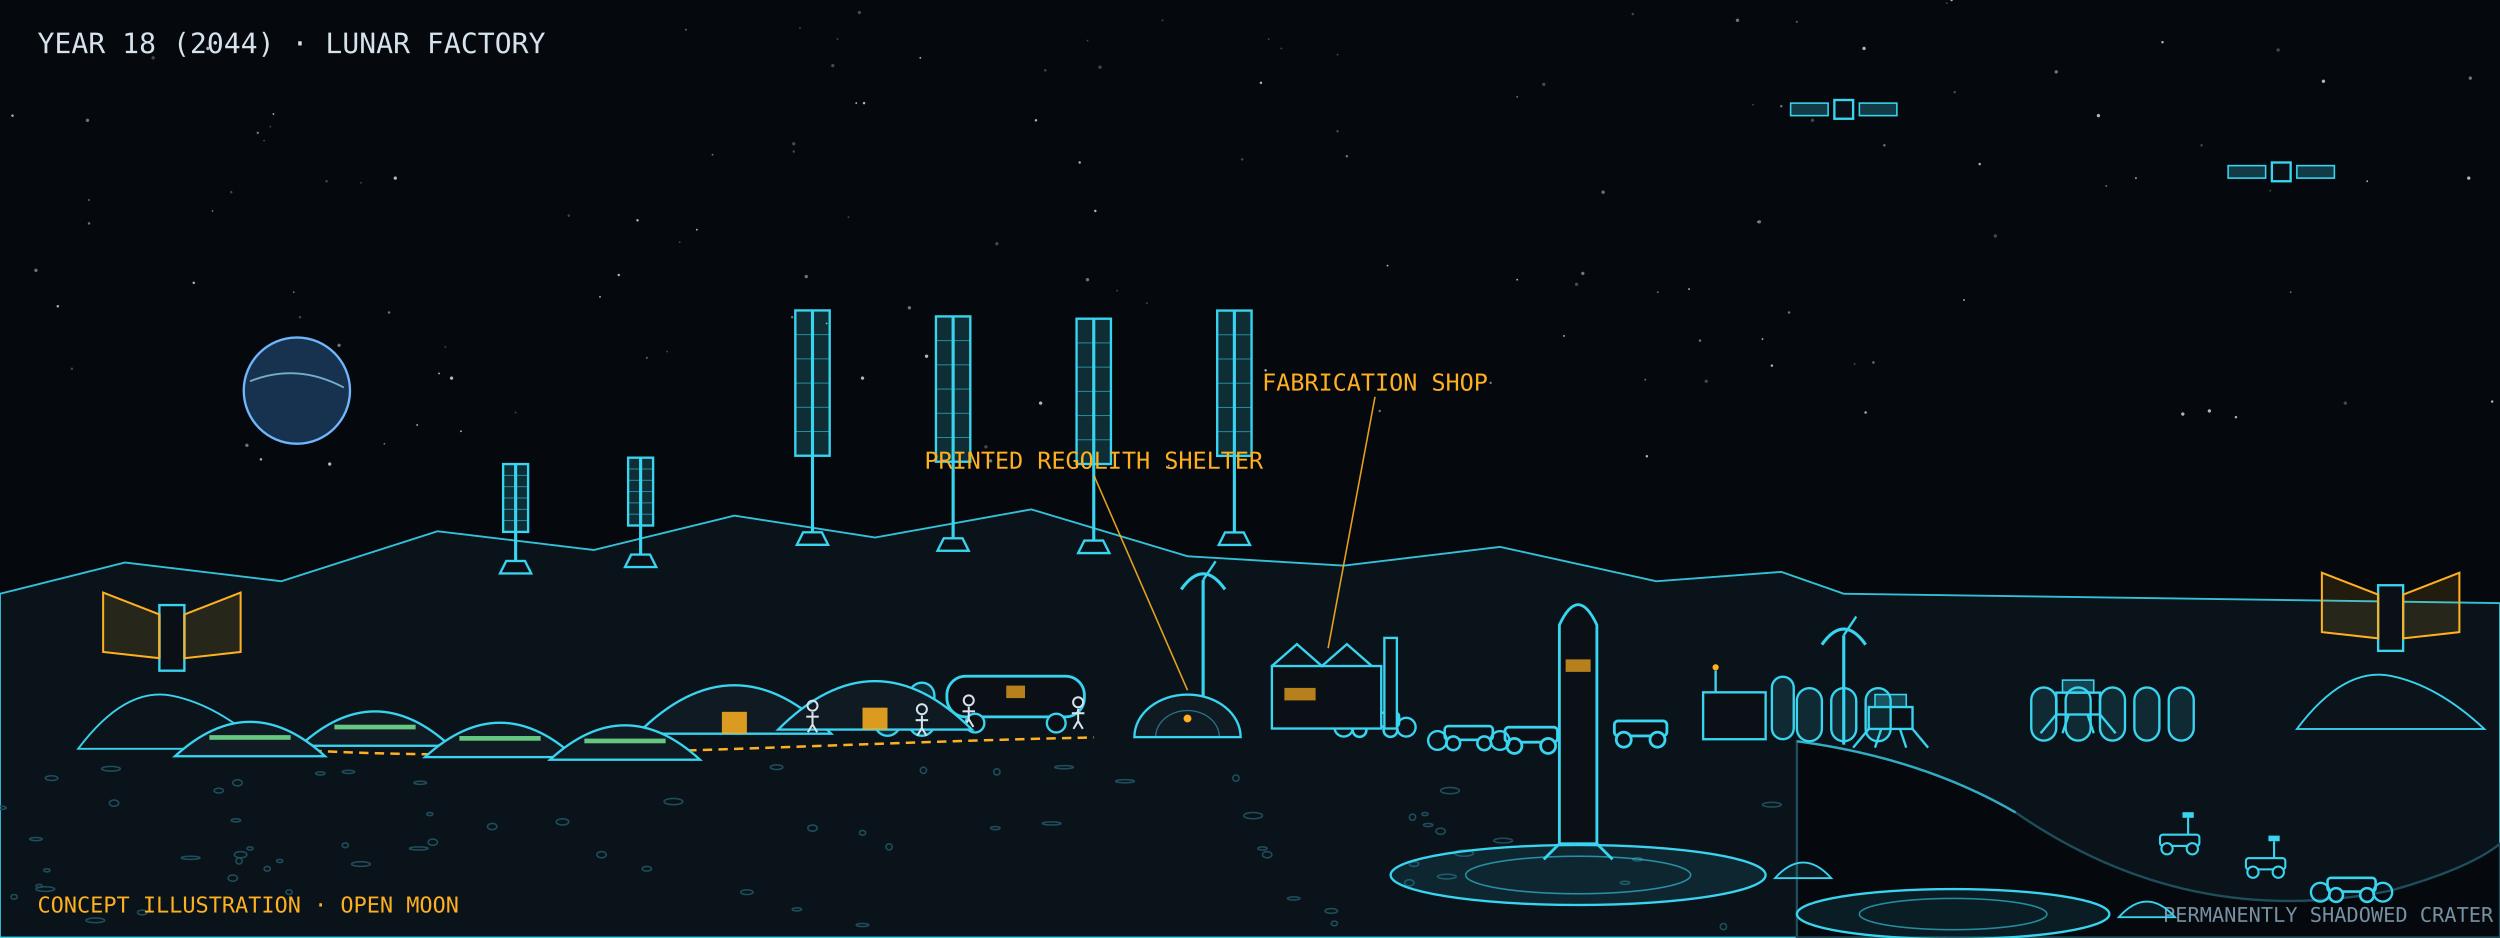
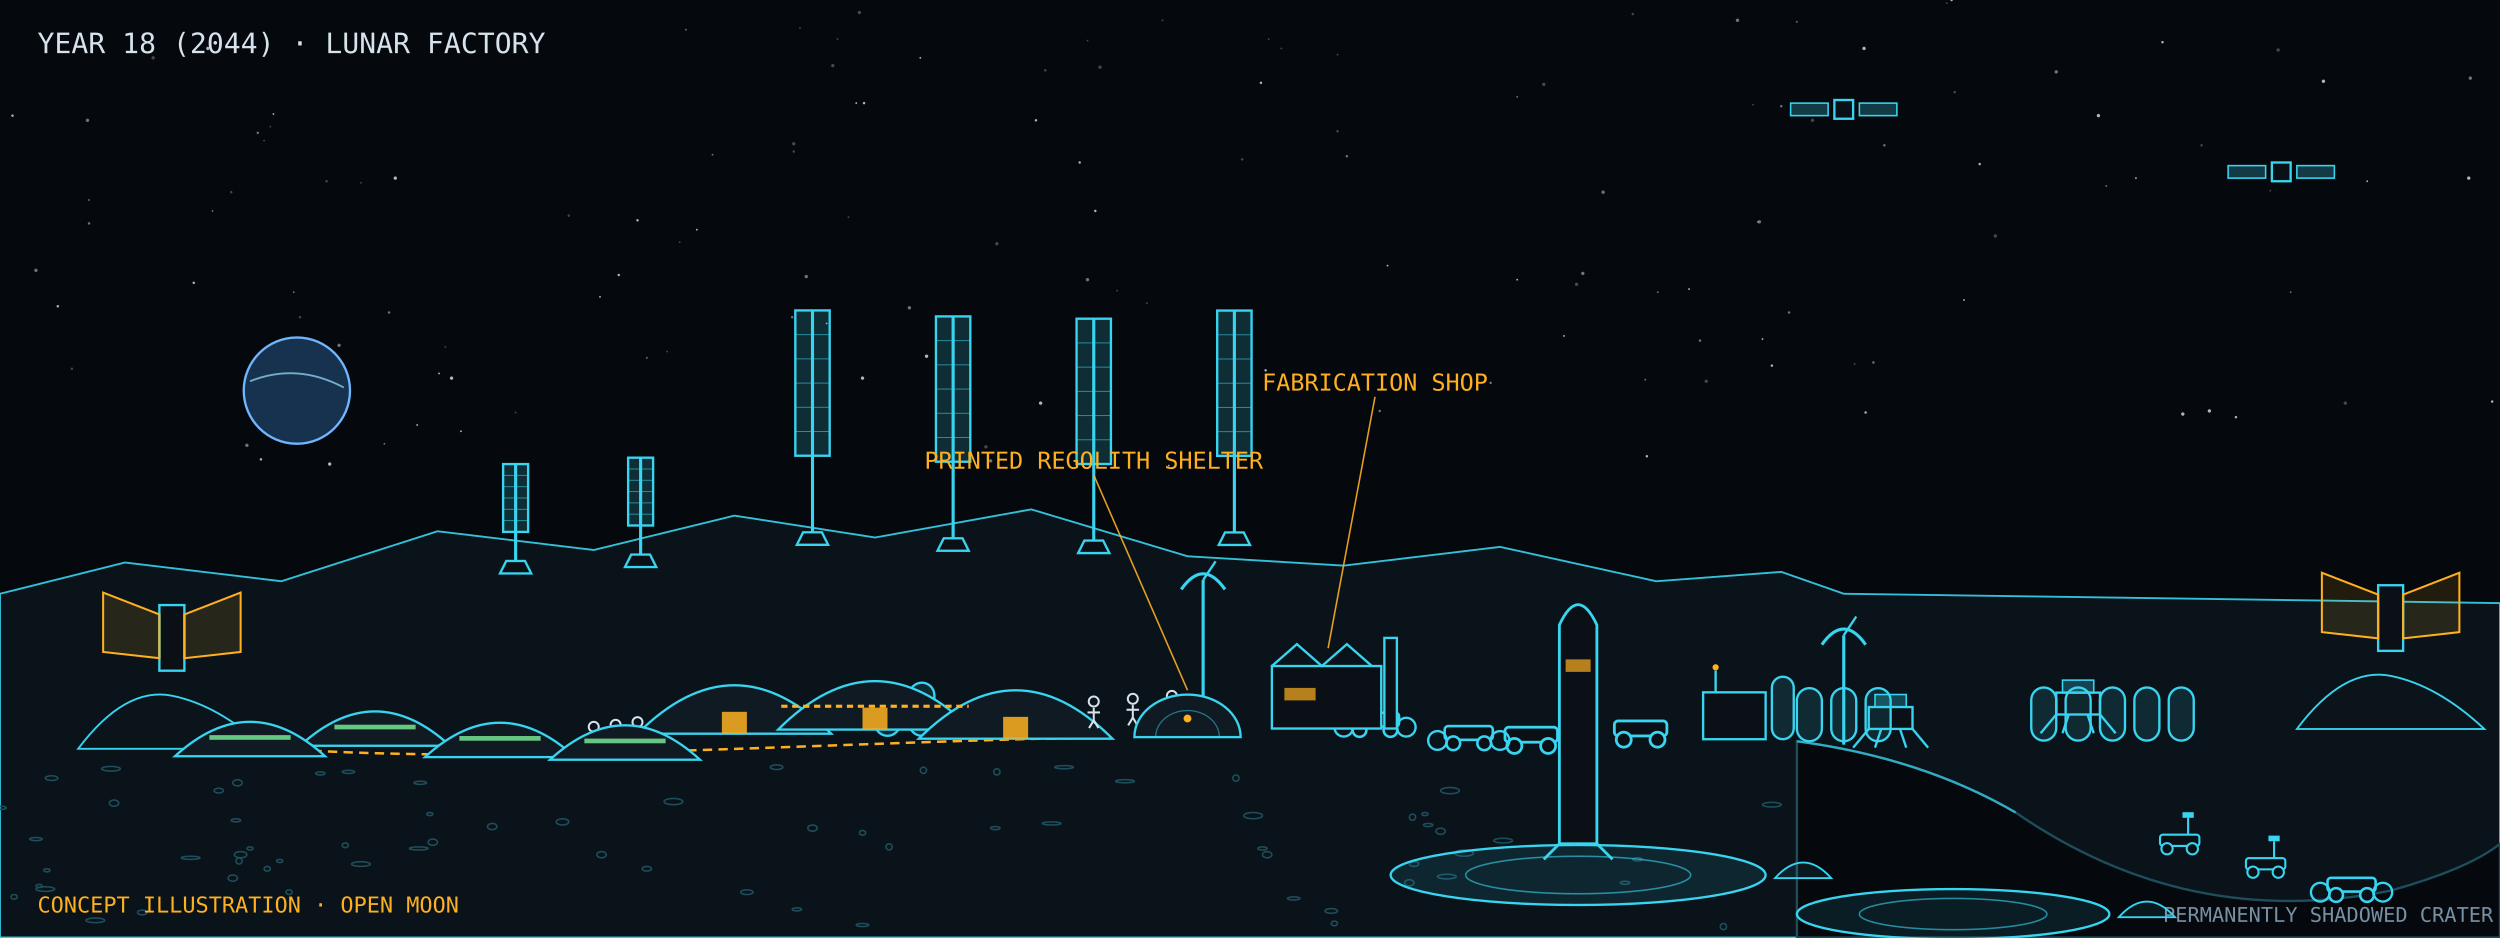
<svg xmlns="http://www.w3.org/2000/svg" viewBox="0 0 1600 600" width="1600" height="600" role="img" aria-label="Concept illustration of the Open Moon base: YEAR 18 (2044) · LUNAR FACTORY">
  <rect width="1600" height="600" fill="#05080c" />
  <circle cx="663" cy="77" r="0.8" fill="#d6e2ec" opacity="0.8" />
  <circle cx="98" cy="37" r="1.1" fill="#d6e2ec" opacity="0.3" />
  <circle cx="748" cy="298" r="0.6" fill="#d6e2ec" opacity="0.8" />
  <circle cx="439" cy="19" r="0.6" fill="#d6e2ec" opacity="0.5" />
  <circle cx="856" cy="35" r="0.6" fill="#d6e2ec" opacity="0.3" />
  <circle cx="1128" cy="217" r="0.6" fill="#d6e2ec" opacity="0.8" />
  <circle cx="253" cy="114" r="1.1" fill="#d6e2ec" opacity="0.8" />
  <circle cx="1193" cy="31" r="1.1" fill="#d6e2ec" opacity="0.8" />
  <circle cx="812" cy="25" r="0.6" fill="#d6e2ec" opacity="0.3" />
  <circle cx="1140" cy="68" r="0.8" fill="#d6e2ec" opacity="0.5" />
  <circle cx="295" cy="276" r="0.6" fill="#d6e2ec" opacity="0.8" />
  <circle cx="631" cy="286" r="1.1" fill="#d6e2ec" opacity="0.3" />
  <circle cx="211" cy="297" r="1.1" fill="#d6e2ec" opacity="0.8" />
  <circle cx="384" cy="190" r="0.6" fill="#d6e2ec" opacity="0.8" />
  <circle cx="1458" cy="32" r="1.1" fill="#d6e2ec" opacity="0.3" />
  <circle cx="1267" cy="105" r="0.8" fill="#d6e2ec" opacity="0.8" />
  <circle cx="1088" cy="218" r="0.8" fill="#d6e2ec" opacity="0.5" />
  <circle cx="1199" cy="232" r="0.8" fill="#d6e2ec" opacity="0.5" />
  <circle cx="508" cy="92" r="1.1" fill="#d6e2ec" opacity="0.3" />
  <circle cx="167" cy="294" r="0.8" fill="#d6e2ec" opacity="0.8" />
  <circle cx="1013" cy="175" r="1.1" fill="#d6e2ec" opacity="0.5" />
  <circle cx="589" cy="37" r="0.6" fill="#d6e2ec" opacity="0.8" />
  <circle cx="856" cy="84" r="0.8" fill="#d6e2ec" opacity="0.3" />
  <circle cx="1001" cy="215" r="0.6" fill="#d6e2ec" opacity="0.8" />
  <circle cx="158" cy="285" r="1.1" fill="#d6e2ec" opacity="0.5" />
  <circle cx="696" cy="179" r="1.1" fill="#d6e2ec" opacity="0.5" />
  <circle cx="1187" cy="233" r="0.6" fill="#d6e2ec" opacity="0.3" />
  <circle cx="552" cy="242" r="1.1" fill="#d6e2ec" opacity="0.8" />
  <circle cx="133" cy="31" r="1.1" fill="#d6e2ec" opacity="0.8" />
  <circle cx="634" cy="295" r="1.1" fill="#d6e2ec" opacity="0.5" />
  <circle cx="582" cy="197" r="1.1" fill="#d6e2ec" opacity="0.5" />
  <circle cx="46" cy="236" r="0.8" fill="#d6e2ec" opacity="0.3" />
  <circle cx="1251" cy="59" r="0.8" fill="#d6e2ec" opacity="0.3" />
  <circle cx="446" cy="147" r="0.6" fill="#d6e2ec" opacity="0.8" />
  <circle cx="507" cy="203" r="0.8" fill="#d6e2ec" opacity="0.5" />
  <circle cx="165" cy="85" r="0.8" fill="#d6e2ec" opacity="0.5" />
  <circle cx="1125" cy="142" r="0.6" fill="#d6e2ec" opacity="0.5" />
  <circle cx="1126" cy="142" r="1.1" fill="#d6e2ec" opacity="0.5" />
  <circle cx="734" cy="194" r="0.6" fill="#d6e2ec" opacity="0.3" />
  <circle cx="169" cy="90" r="0.6" fill="#d6e2ec" opacity="0.3" />
  <circle cx="1348" cy="119" r="0.6" fill="#d6e2ec" opacity="0.5" />
  <circle cx="1206" cy="93" r="0.8" fill="#d6e2ec" opacity="0.5" />
  <circle cx="8" cy="74" r="0.8" fill="#d6e2ec" opacity="0.8" />
  <circle cx="756" cy="289" r="0.8" fill="#d6e2ec" opacity="0.3" />
  <circle cx="1414" cy="263" r="1.1" fill="#d6e2ec" opacity="0.8" />
  <circle cx="1384" cy="27" r="0.8" fill="#d6e2ec" opacity="0.8" />
  <circle cx="1145" cy="200" r="0.8" fill="#d6e2ec" opacity="0.5" />
  <circle cx="807" cy="53" r="0.8" fill="#d6e2ec" opacity="0.8" />
  <circle cx="820" cy="31" r="0.6" fill="#d6e2ec" opacity="0.3" />
  <circle cx="427" cy="225" r="0.6" fill="#d6e2ec" opacity="0.3" />
  <circle cx="696" cy="26" r="0.6" fill="#d6e2ec" opacity="0.3" />
  <circle cx="1160" cy="77" r="1.1" fill="#d6e2ec" opacity="0.3" />
  <circle cx="744" cy="13" r="0.6" fill="#d6e2ec" opacity="0.3" />
  <circle cx="1257" cy="192" r="0.6" fill="#d6e2ec" opacity="0.8" />
  <circle cx="516" cy="177" r="1.1" fill="#d6e2ec" opacity="0.5" />
  <circle cx="971" cy="62" r="0.6" fill="#d6e2ec" opacity="0.5" />
  <circle cx="954" cy="245" r="0.8" fill="#d6e2ec" opacity="0.5" />
  <circle cx="175" cy="73" r="0.6" fill="#d6e2ec" opacity="0.8" />
  <circle cx="701" cy="135" r="0.8" fill="#d6e2ec" opacity="0.8" />
  <circle cx="330" cy="264" r="0.6" fill="#d6e2ec" opacity="0.3" />
  <circle cx="1081" cy="185" r="0.6" fill="#d6e2ec" opacity="0.8" />
  <circle cx="1112" cy="13" r="1.1" fill="#d6e2ec" opacity="0.5" />
  <circle cx="1316" cy="46" r="1.1" fill="#d6e2ec" opacity="0.5" />
  <circle cx="1061" cy="187" r="0.6" fill="#d6e2ec" opacity="0.5" />
  <circle cx="1580" cy="114" r="1.1" fill="#d6e2ec" opacity="0.8" />
  <circle cx="1595" cy="257" r="0.8" fill="#d6e2ec" opacity="0.8" />
  <circle cx="456" cy="99" r="0.6" fill="#d6e2ec" opacity="0.5" />
  <circle cx="1515" cy="116" r="0.6" fill="#d6e2ec" opacity="0.8" />
  <circle cx="1009" cy="182" r="1.1" fill="#d6e2ec" opacity="0.3" />
  <circle cx="57" cy="143" r="0.8" fill="#d6e2ec" opacity="0.5" />
  <circle cx="396" cy="176" r="0.8" fill="#d6e2ec" opacity="0.8" />
  <circle cx="715" cy="186" r="0.6" fill="#d6e2ec" opacity="0.3" />
  <circle cx="209" cy="116" r="0.8" fill="#d6e2ec" opacity="0.3" />
  <circle cx="691" cy="104" r="0.8" fill="#d6e2ec" opacity="0.8" />
  <circle cx="1249" cy="0" r="0.8" fill="#d6e2ec" opacity="0.8" />
  <circle cx="704" cy="43" r="1.1" fill="#d6e2ec" opacity="0.3" />
  <circle cx="795" cy="102" r="0.8" fill="#d6e2ec" opacity="0.3" />
  <circle cx="888" cy="170" r="0.6" fill="#d6e2ec" opacity="0.8" />
  <circle cx="810" cy="237" r="0.8" fill="#d6e2ec" opacity="0.8" />
  <circle cx="173" cy="81" r="0.6" fill="#d6e2ec" opacity="0.3" />
  <circle cx="56" cy="77" r="1.1" fill="#d6e2ec" opacity="0.5" />
  <circle cx="1343" cy="74" r="1.1" fill="#d6e2ec" opacity="0.8" />
  <circle cx="971" cy="179" r="0.6" fill="#d6e2ec" opacity="0.8" />
  <circle cx="1122" cy="67" r="0.6" fill="#d6e2ec" opacity="0.3" />
  <circle cx="1487" cy="52" r="1.1" fill="#d6e2ec" opacity="0.8" />
  <circle cx="285" cy="222" r="0.6" fill="#d6e2ec" opacity="0.3" />
  <circle cx="57" cy="128" r="0.6" fill="#d6e2ec" opacity="0.5" />
  <circle cx="1026" cy="123" r="1.1" fill="#d6e2ec" opacity="0.5" />
  <circle cx="531" cy="278" r="0.8" fill="#d6e2ec" opacity="0.3" />
  <circle cx="124" cy="181" r="0.8" fill="#d6e2ec" opacity="0.8" />
  <circle cx="1194" cy="264" r="0.8" fill="#d6e2ec" opacity="0.8" />
  <circle cx="267" cy="272" r="0.6" fill="#d6e2ec" opacity="0.8" />
  <circle cx="1045" cy="9" r="0.8" fill="#d6e2ec" opacity="0.3" />
  <circle cx="1246" cy="2" r="0.6" fill="#d6e2ec" opacity="0.3" />
  <circle cx="289" cy="242" r="1.1" fill="#d6e2ec" opacity="0.8" />
  <circle cx="246" cy="284" r="0.6" fill="#d6e2ec" opacity="0.5" />
  <circle cx="1397" cy="265" r="1.1" fill="#d6e2ec" opacity="0.8" />
  <circle cx="988" cy="54" r="1.1" fill="#d6e2ec" opacity="0.3" />
  <circle cx="508" cy="97" r="0.8" fill="#d6e2ec" opacity="0.3" />
  <circle cx="1581" cy="50" r="1.1" fill="#d6e2ec" opacity="0.5" />
  <circle cx="1150" cy="14" r="0.6" fill="#d6e2ec" opacity="0.5" />
  <circle cx="666" cy="258" r="1.1" fill="#d6e2ec" opacity="0.8" />
  <circle cx="408" cy="141" r="0.8" fill="#d6e2ec" opacity="0.8" />
  <circle cx="1092" cy="244" r="1.1" fill="#d6e2ec" opacity="0.3" />
  <circle cx="1431" cy="267" r="0.8" fill="#d6e2ec" opacity="0.8" />
  <circle cx="414" cy="229" r="0.6" fill="#d6e2ec" opacity="0.5" />
  <circle cx="249" cy="200" r="0.8" fill="#d6e2ec" opacity="0.5" />
  <circle cx="148" cy="123" r="0.8" fill="#d6e2ec" opacity="0.3" />
  <circle cx="435" cy="155" r="0.6" fill="#d6e2ec" opacity="0.3" />
  <circle cx="1466" cy="187" r="0.6" fill="#d6e2ec" opacity="0.5" />
  <circle cx="281" cy="239" r="0.6" fill="#d6e2ec" opacity="0.8" />
  <circle cx="192" cy="203" r="0.8" fill="#d6e2ec" opacity="0.3" />
  <circle cx="1367" cy="114" r="0.6" fill="#d6e2ec" opacity="0.8" />
  <circle cx="883" cy="263" r="0.8" fill="#d6e2ec" opacity="0.5" />
  <circle cx="862" cy="100" r="0.8" fill="#d6e2ec" opacity="0.5" />
  <circle cx="188" cy="187" r="0.6" fill="#d6e2ec" opacity="0.5" />
  <circle cx="1134" cy="234" r="0.8" fill="#d6e2ec" opacity="0.8" />
  <circle cx="37" cy="196" r="0.8" fill="#d6e2ec" opacity="0.8" />
  <circle cx="1277" cy="151" r="1.1" fill="#d6e2ec" opacity="0.3" />
  <circle cx="231" cy="117" r="0.6" fill="#d6e2ec" opacity="0.3" />
  <circle cx="543" cy="139" r="0.6" fill="#d6e2ec" opacity="0.3" />
  <circle cx="553" cy="66" r="0.8" fill="#d6e2ec" opacity="0.8" />
  <circle cx="529" cy="207" r="0.6" fill="#d6e2ec" opacity="0.8" />
  <circle cx="1054" cy="292" r="0.8" fill="#d6e2ec" opacity="0.8" />
  <circle cx="669" cy="45" r="0.8" fill="#d6e2ec" opacity="0.3" />
  <circle cx="1409" cy="93" r="0.8" fill="#d6e2ec" opacity="0.3" />
  <circle cx="550" cy="8" r="1.1" fill="#d6e2ec" opacity="0.3" />
  <circle cx="533" cy="42" r="1.1" fill="#d6e2ec" opacity="0.3" />
  <circle cx="136" cy="135" r="0.6" fill="#d6e2ec" opacity="0.5" />
  <circle cx="23" cy="173" r="1.1" fill="#d6e2ec" opacity="0.5" />
  <circle cx="548" cy="66" r="0.6" fill="#d6e2ec" opacity="0.8" />
  <circle cx="1453" cy="122" r="0.6" fill="#d6e2ec" opacity="0.3" />
  <circle cx="536" cy="25" r="0.6" fill="#d6e2ec" opacity="0.3" />
  <circle cx="638" cy="156" r="1.1" fill="#d6e2ec" opacity="0.3" />
  <circle cx="593" cy="228" r="1.1" fill="#d6e2ec" opacity="0.8" />
  <circle cx="364" cy="138" r="0.8" fill="#d6e2ec" opacity="0.3" />
  <circle cx="512" cy="18" r="0.6" fill="#d6e2ec" opacity="0.3" />
  <circle cx="1501" cy="258" r="1.1" fill="#d6e2ec" opacity="0.3" />
  <circle cx="1053" cy="243" r="0.6" fill="#d6e2ec" opacity="0.5" />
  <circle cx="217" cy="221" r="1.1" fill="#d6e2ec" opacity="0.5" />
  <circle cx="190" cy="250" r="34" fill="#16324f" stroke="#6fb6ff" stroke-width="1.5" />
  <path d="M160 244 Q190 232 220 248" stroke="#9ee0ff" stroke-width="1.2" fill="none" opacity=".7" />
  <path d="M0 380 L80 360 L180 372 L280 340 L380 352 L470 330 L560 344 L660 326 L760 356 L860 362 L960 350 L1060 372 L1140 366 L1180 380 L1600 386 L1600 600 L0 600Z" fill="#0b141c" stroke="#38d4f0" stroke-width="1.2" opacity=".9" />
  <path d="M0 0 470.0 L20 473.2 L40 476.0 L60 478.1 L80 479.3 L100 479.5 L120 478.8 L140 477.5 L160 476.0 L180 474.5 L200 473.4 L220 473.0 L240 473.3 L260 474.3 L280 475.7 L300 477.2 L320 478.5 L340 479.3 L360 479.2 L380 478.2 L400 476.2 L420 473.5 L440 470.3 L460 467.1 L480 464.2 L500 462.0 L520 460.7 L540 460.3 L560 460.9 L580 462.1 L600 463.7 L620 465.2 L640 466.4 L660 467.0 L680 466.8 L700 466.0 L720 464.6 L740 463.1 L760 461.7 L780 460.9 L800 460.9 L820 461.8 L840 463.6 L860 466.3 L880 469.4 L900 472.6 L920 475.6 L940 477.9 L960 479.3 L980 479.8 L1000 479.3 L1020 478.2 L1040 476.6 L1060 475.0 L1080 473.7 L1100 473.1 L1120 473.1 L1140 473.8 L1160 475.1 L1180 476.6 L1200 478.0 L1220 478.9 L1240 479.0 L1260 478.3 L1280 476.5 L1300 474.0 L1320 470.9 L1340 467.7 L1360 464.6 L1380 462.2 L1400 460.7 L1420 460.1 L1440 460.4 L1460 461.5 L1480 463.1 L1500 464.7 L1520 466.1 L1540 466.9 L1560 467.0 L1580 466.4 L1600 465.2 L1600 600 L0 600Z" fill="#0e1922" stroke="#38d4f0" stroke-width="1.5" />
  <ellipse cx="926" cy="561" rx="6" ry="1.5" fill="none" stroke="#1e4e5c" stroke-width="1" />
  <ellipse cx="1040" cy="565" rx="3" ry="1" fill="none" stroke="#1e4e5c" stroke-width="1" />
  <ellipse cx="1048" cy="550" rx="3" ry="1" fill="none" stroke="#1e4e5c" stroke-width="1" />
  <ellipse cx="914" cy="528" rx="3" ry="1" fill="none" stroke="#1e4e5c" stroke-width="1" />
  <ellipse cx="1103" cy="593" rx="2" ry="2" fill="none" stroke="#1e4e5c" stroke-width="1" />
  <ellipse cx="811" cy="547" rx="3" ry="2" fill="none" stroke="#1e4e5c" stroke-width="1" />
  <ellipse cx="30" cy="557" rx="2" ry="1" fill="none" stroke="#1e4e5c" stroke-width="1" />
  <ellipse cx="73" cy="514" rx="3" ry="2" fill="none" stroke="#1e4e5c" stroke-width="1" />
  <ellipse cx="61" cy="589" rx="6" ry="1.5" fill="none" stroke="#1e4e5c" stroke-width="1" />
  <ellipse cx="902" cy="565" rx="3" ry="2" fill="none" stroke="#1e4e5c" stroke-width="1" />
  <ellipse cx="478" cy="571" rx="4" ry="1.5" fill="none" stroke="#1e4e5c" stroke-width="1" />
  <ellipse cx="9" cy="574" rx="2" ry="1.5" fill="none" stroke="#1e4e5c" stroke-width="1" />
  <ellipse cx="569" cy="542" rx="2" ry="2" fill="none" stroke="#1e4e5c" stroke-width="1" />
  <ellipse cx="520" cy="530" rx="3" ry="2" fill="none" stroke="#1e4e5c" stroke-width="1" />
  <ellipse cx="591" cy="493" rx="2" ry="2" fill="none" stroke="#1e4e5c" stroke-width="1" />
  <ellipse cx="221" cy="541" rx="2" ry="1.5" fill="none" stroke="#1e4e5c" stroke-width="1" />
  <ellipse cx="791" cy="498" rx="2" ry="2" fill="none" stroke="#1e4e5c" stroke-width="1" />
  <ellipse cx="1" cy="517" rx="3" ry="1" fill="none" stroke="#1e4e5c" stroke-width="1" />
  <ellipse cx="962" cy="538" rx="6" ry="1.5" fill="none" stroke="#1e4e5c" stroke-width="1" />
  <ellipse cx="149" cy="562" rx="3" ry="2" fill="none" stroke="#1e4e5c" stroke-width="1" />
  <ellipse cx="552" cy="533" rx="2" ry="1.5" fill="none" stroke="#1e4e5c" stroke-width="1" />
  <ellipse cx="681" cy="491" rx="6" ry="1" fill="none" stroke="#1e4e5c" stroke-width="1" />
  <ellipse cx="275" cy="521" rx="2" ry="1" fill="none" stroke="#1e4e5c" stroke-width="1" />
  <ellipse cx="122" cy="549" rx="6" ry="1" fill="none" stroke="#1e4e5c" stroke-width="1" />
  <ellipse cx="385" cy="547" rx="3" ry="2" fill="none" stroke="#1e4e5c" stroke-width="1" />
  <ellipse cx="268" cy="543" rx="6" ry="1" fill="none" stroke="#1e4e5c" stroke-width="1" />
  <ellipse cx="808" cy="543" rx="3" ry="1" fill="none" stroke="#1e4e5c" stroke-width="1" />
  <ellipse cx="552" cy="592" rx="4" ry="1" fill="none" stroke="#1e4e5c" stroke-width="1" />
  <ellipse cx="431" cy="513" rx="6" ry="2" fill="none" stroke="#1e4e5c" stroke-width="1" />
  <ellipse cx="205" cy="495" rx="3" ry="1" fill="none" stroke="#1e4e5c" stroke-width="1" />
  <ellipse cx="904" cy="523" rx="2" ry="2" fill="none" stroke="#1e4e5c" stroke-width="1" />
  <ellipse cx="673" cy="527" rx="6" ry="1" fill="none" stroke="#1e4e5c" stroke-width="1" />
  <ellipse cx="152" cy="501" rx="3" ry="2" fill="none" stroke="#1e4e5c" stroke-width="1" />
  <ellipse cx="497" cy="491" rx="4" ry="1.5" fill="none" stroke="#1e4e5c" stroke-width="1" />
  <ellipse cx="928" cy="506" rx="6" ry="2" fill="none" stroke="#1e4e5c" stroke-width="1" />
  <ellipse cx="277" cy="539" rx="3" ry="2" fill="none" stroke="#1e4e5c" stroke-width="1" />
  <ellipse cx="315" cy="529" rx="3" ry="2" fill="none" stroke="#1e4e5c" stroke-width="1" />
  <ellipse cx="510" cy="582" rx="3" ry="1" fill="none" stroke="#1e4e5c" stroke-width="1" />
  <ellipse cx="1134" cy="515" rx="6" ry="1.5" fill="none" stroke="#1e4e5c" stroke-width="1" />
  <ellipse cx="160" cy="543" rx="2" ry="1" fill="none" stroke="#1e4e5c" stroke-width="1" />
  <ellipse cx="223" cy="494" rx="4" ry="1" fill="none" stroke="#1e4e5c" stroke-width="1" />
  <ellipse cx="802" cy="522" rx="6" ry="2" fill="none" stroke="#1e4e5c" stroke-width="1" />
  <ellipse cx="1005" cy="527" rx="3" ry="2" fill="none" stroke="#1e4e5c" stroke-width="1" />
  <ellipse cx="140" cy="506" rx="3" ry="1.5" fill="none" stroke="#1e4e5c" stroke-width="1" />
  <ellipse cx="151" cy="525" rx="3" ry="1" fill="none" stroke="#1e4e5c" stroke-width="1" />
  <ellipse cx="33" cy="498" rx="4" ry="1.5" fill="none" stroke="#1e4e5c" stroke-width="1" />
  <ellipse cx="912" cy="521" rx="2" ry="1" fill="none" stroke="#1e4e5c" stroke-width="1" />
  <ellipse cx="360" cy="526" rx="4" ry="2" fill="none" stroke="#1e4e5c" stroke-width="1" />
  <ellipse cx="269" cy="501" rx="4" ry="1" fill="none" stroke="#1e4e5c" stroke-width="1" />
  <ellipse cx="922" cy="532" rx="3" ry="2" fill="none" stroke="#1e4e5c" stroke-width="1" />
  <ellipse cx="71" cy="492" rx="6" ry="1.5" fill="none" stroke="#1e4e5c" stroke-width="1" />
  <ellipse cx="638" cy="494" rx="2" ry="2" fill="none" stroke="#1e4e5c" stroke-width="1" />
  <ellipse cx="153" cy="551" rx="2" ry="2" fill="none" stroke="#1e4e5c" stroke-width="1" />
  <ellipse cx="637" cy="530" rx="3" ry="1" fill="none" stroke="#1e4e5c" stroke-width="1" />
  <ellipse cx="154" cy="547" rx="4" ry="2" fill="none" stroke="#1e4e5c" stroke-width="1" />
  <ellipse cx="91" cy="584" rx="3" ry="1.5" fill="none" stroke="#1e4e5c" stroke-width="1" />
  <ellipse cx="720" cy="500" rx="6" ry="1" fill="none" stroke="#1e4e5c" stroke-width="1" />
  <ellipse cx="854" cy="591" rx="2" ry="1.5" fill="none" stroke="#1e4e5c" stroke-width="1" />
  <ellipse cx="29" cy="569" rx="6" ry="1.5" fill="none" stroke="#1e4e5c" stroke-width="1" />
  <ellipse cx="25" cy="567" rx="2" ry="1" fill="none" stroke="#1e4e5c" stroke-width="1" />
  <ellipse cx="185" cy="571" rx="2" ry="1.5" fill="none" stroke="#1e4e5c" stroke-width="1" />
  <ellipse cx="852" cy="583" rx="4" ry="1.5" fill="none" stroke="#1e4e5c" stroke-width="1" />
  <ellipse cx="937" cy="546" rx="6" ry="2" fill="none" stroke="#1e4e5c" stroke-width="1" />
  <ellipse cx="171" cy="556" rx="2" ry="1.5" fill="none" stroke="#1e4e5c" stroke-width="1" />
  <ellipse cx="179" cy="551" rx="2" ry="1" fill="none" stroke="#1e4e5c" stroke-width="1" />
  <ellipse cx="231" cy="553" rx="6" ry="1.5" fill="none" stroke="#1e4e5c" stroke-width="1" />
  <ellipse cx="23" cy="537" rx="4" ry="1" fill="none" stroke="#1e4e5c" stroke-width="1" />
  <ellipse cx="414" cy="556" rx="3" ry="1.5" fill="none" stroke="#1e4e5c" stroke-width="1" />
  <ellipse cx="905" cy="553" rx="3" ry="1.5" fill="none" stroke="#1e4e5c" stroke-width="1" />
  <ellipse cx="828" cy="575" rx="4" ry="1" fill="none" stroke="#1e4e5c" stroke-width="1" />
  <path d="M1150 474.4 Q1230 485.1 1290 520 Q1400 596 1530 570 Q1580 556 1600 540 L1600 600 L1150 600Z" fill="#05090d" stroke="#1e4e5c" stroke-width="1.5" />
  <path d="M1150 474.4 Q1230 485.1 1290 520" fill="none" stroke="#38d4f0" stroke-width="1.5" opacity=".7" />
  <text x="1490" y="590" fill="#7890a3" font-family="Share Tech Mono, monospace" font-size="13" text-anchor="middle">PERMANENTLY SHADOWED CRATER</text>
  <g transform="translate(1210,478.5094) scale(1.0)">
    <path d="M-14 -26 h28 v14 h-28z" fill="#0a1015" stroke="#38d4f0" stroke-width="1.5" />
    <path d="M-14 -12 L-24 0 M14 -12 L24 0 M-6 -12 L-10 0 M6 -12 L10 0" stroke="#38d4f0" stroke-width="1.5" />
    <rect x="-10" y="-34" width="20" height="8" fill="rgba(56,212,240,.25)" stroke="#38d4f0" stroke-width="1" />
  </g>
  <g transform="translate(1330,469.2811) scale(1.0)">
    <path d="M-14 -26 h28 v14 h-28z" fill="#0a1015" stroke="#38d4f0" stroke-width="1.5" />
    <path d="M-14 -12 L-24 0 M14 -12 L24 0 M-6 -12 L-10 0 M6 -12 L10 0" stroke="#38d4f0" stroke-width="1.5" />
    <rect x="-10" y="-34" width="20" height="8" fill="rgba(56,212,240,.25)" stroke="#38d4f0" stroke-width="1" />
  </g>
  <g transform="translate(1395,545) scale(0.9)">
    <rect x="-14" y="-12" width="28" height="8" rx="2" fill="#0a1015" stroke="#38d4f0" stroke-width="1.5" />
    <circle cx="-9" cy="-2" r="4" fill="#0a1015" stroke="#38d4f0" stroke-width="1.5" />
    <circle cx="9" cy="-2" r="4" fill="#0a1015" stroke="#38d4f0" stroke-width="1.5" />
    <line x1="6" y1="-12" x2="6" y2="-24" stroke="#38d4f0" stroke-width="1.5" />
    <rect x="2" y="-28" width="8" height="4" fill="#38d4f0" />
  </g>
  <g transform="translate(1450,560) scale(0.9)">
    <rect x="-14" y="-12" width="28" height="8" rx="2" fill="#0a1015" stroke="#38d4f0" stroke-width="1.5" />
    <circle cx="-9" cy="-2" r="4" fill="#0a1015" stroke="#38d4f0" stroke-width="1.5" />
    <circle cx="9" cy="-2" r="4" fill="#0a1015" stroke="#38d4f0" stroke-width="1.5" />
    <line x1="6" y1="-12" x2="6" y2="-24" stroke="#38d4f0" stroke-width="1.5" />
    <rect x="2" y="-28" width="8" height="4" fill="#38d4f0" />
  </g>
  <g transform="translate(980,479.7992) scale(1.2)">
    <rect x="-14" y="-12" width="28" height="8" rx="2" fill="#0a1015" stroke="#38d4f0" stroke-width="1.5" />
    <circle cx="-9" cy="-2" r="4" fill="#0a1015" stroke="#38d4f0" stroke-width="1.5" />
    <circle cx="9" cy="-2" r="4" fill="#0a1015" stroke="#38d4f0" stroke-width="1.5" />
  </g>
  <g transform="translate(1050,475.7929) scale(1.2)">
    <rect x="-14" y="-12" width="28" height="8" rx="2" fill="#0a1015" stroke="#38d4f0" stroke-width="1.5" />
    <circle cx="-9" cy="-2" r="4" fill="#0a1015" stroke="#38d4f0" stroke-width="1.5" />
    <circle cx="9" cy="-2" r="4" fill="#0a1015" stroke="#38d4f0" stroke-width="1.5" />
  </g>
  <line x1="330" y1="367.016" x2="330" y2="297.016" stroke="#38d4f0" stroke-width="2" />
  <rect x="322.0" y="297.016" width="16" height="43.4" fill="rgba(56,212,240,.18)" stroke="#38d4f0" stroke-width="1.5" />
  <line x1="322.0" y1="304.249" x2="338.0" y2="304.249" stroke="#38d4f0" stroke-width=".6" opacity=".6" />
  <line x1="322.0" y1="311.483" x2="338.0" y2="311.483" stroke="#38d4f0" stroke-width=".6" opacity=".6" />
  <line x1="322.0" y1="318.716" x2="338.0" y2="318.716" stroke="#38d4f0" stroke-width=".6" opacity=".6" />
  <line x1="322.0" y1="325.949" x2="338.0" y2="325.949" stroke="#38d4f0" stroke-width=".6" opacity=".6" />
  <line x1="322.0" y1="333.183" x2="338.0" y2="333.183" stroke="#38d4f0" stroke-width=".6" opacity=".6" />
  <path d="M320 367.016 L340 367.016 L336 359.016 L324 359.016Z" fill="#0a1015" stroke="#38d4f0" stroke-width="1.5" />
  <line x1="770" y1="461.231" x2="770" y2="371.231" stroke="#38d4f0" stroke-width="2" />
  <path d="M756 377.231 Q770 357.231 784 377.231" fill="none" stroke="#38d4f0" stroke-width="2" />
  <line x1="770" y1="371.231" x2="778 " y2="359.231" stroke="#38d4f0" stroke-width="1.5" />
  <g transform="translate(880,469.3911) scale(1.1)">
    <rect x="-14" y="-12" width="28" height="8" rx="2" fill="#0a1015" stroke="#38d4f0" stroke-width="1.5" />
    <circle cx="-9" cy="-2" r="4" fill="#0a1015" stroke="#38d4f0" stroke-width="1.5" />
    <circle cx="9" cy="-2" r="4" fill="#0a1015" stroke="#38d4f0" stroke-width="1.5" />
  </g>
  <circle cx="900" cy="465.391" r="6" fill="none" stroke="#38d4f0" stroke-width="1.5" />
  <circle cx="860" cy="465.391" r="6" fill="none" stroke="#38d4f0" stroke-width="1.5" />
  <g transform="translate(940,477.9077) scale(1.1)">
    <rect x="-14" y="-12" width="28" height="8" rx="2" fill="#0a1015" stroke="#38d4f0" stroke-width="1.5" />
    <circle cx="-9" cy="-2" r="4" fill="#0a1015" stroke="#38d4f0" stroke-width="1.5" />
    <circle cx="9" cy="-2" r="4" fill="#0a1015" stroke="#38d4f0" stroke-width="1.5" />
  </g>
  <circle cx="960" cy="473.908" r="6" fill="none" stroke="#38d4f0" stroke-width="1.5" />
  <circle cx="920" cy="473.908" r="6" fill="none" stroke="#38d4f0" stroke-width="1.5" />
  <line x1="410" y1="362.918" x2="410" y2="292.918" stroke="#38d4f0" stroke-width="2" />
  <rect x="402.0" y="292.918" width="16" height="43.4" fill="rgba(56,212,240,.18)" stroke="#38d4f0" stroke-width="1.5" />
  <line x1="402.0" y1="300.151" x2="418.0" y2="300.151" stroke="#38d4f0" stroke-width=".6" opacity=".6" />
  <line x1="402.0" y1="307.384" x2="418.0" y2="307.384" stroke="#38d4f0" stroke-width=".6" opacity=".6" />
  <line x1="402.0" y1="314.618" x2="418.0" y2="314.618" stroke="#38d4f0" stroke-width=".6" opacity=".6" />
  <line x1="402.0" y1="321.851" x2="418.0" y2="321.851" stroke="#38d4f0" stroke-width=".6" opacity=".6" />
  <line x1="402.0" y1="329.084" x2="418.0" y2="329.084" stroke="#38d4f0" stroke-width=".6" opacity=".6" />
  <path d="M400 362.918 L420 362.918 L416 354.918 L404 354.918Z" fill="#0a1015" stroke="#38d4f0" stroke-width="1.5" />
  <line x1="520" y1="348.676" x2="520" y2="198.676" stroke="#38d4f0" stroke-width="2" />
  <rect x="509.0" y="198.676" width="22" height="93.0" fill="rgba(56,212,240,.18)" stroke="#38d4f0" stroke-width="1.5" />
  <line x1="509.0" y1="214.176" x2="531.0" y2="214.176" stroke="#38d4f0" stroke-width=".6" opacity=".6" />
  <line x1="509.0" y1="229.676" x2="531.0" y2="229.676" stroke="#38d4f0" stroke-width=".6" opacity=".6" />
  <line x1="509.0" y1="245.176" x2="531.0" y2="245.176" stroke="#38d4f0" stroke-width=".6" opacity=".6" />
  <line x1="509.0" y1="260.676" x2="531.0" y2="260.676" stroke="#38d4f0" stroke-width=".6" opacity=".6" />
  <line x1="509.0" y1="276.176" x2="531.0" y2="276.176" stroke="#38d4f0" stroke-width=".6" opacity=".6" />
  <path d="M510 348.676 L530 348.676 L526 340.676 L514 340.676Z" fill="#0a1015" stroke="#38d4f0" stroke-width="1.5" />
  <line x1="610" y1="352.503" x2="610" y2="202.503" stroke="#38d4f0" stroke-width="2" />
  <rect x="599.0" y="202.503" width="22" height="93.0" fill="rgba(56,212,240,.18)" stroke="#38d4f0" stroke-width="1.5" />
  <line x1="599.0" y1="218.003" x2="621.0" y2="218.003" stroke="#38d4f0" stroke-width=".6" opacity=".6" />
  <line x1="599.0" y1="233.503" x2="621.0" y2="233.503" stroke="#38d4f0" stroke-width=".6" opacity=".6" />
  <line x1="599.0" y1="249.003" x2="621.0" y2="249.003" stroke="#38d4f0" stroke-width=".6" opacity=".6" />
  <line x1="599.0" y1="264.503" x2="621.0" y2="264.503" stroke="#38d4f0" stroke-width=".6" opacity=".6" />
  <line x1="599.0" y1="280.003" x2="621.0" y2="280.003" stroke="#38d4f0" stroke-width=".6" opacity=".6" />
  <path d="M600 352.503 L620 352.503 L616 344.503 L604 344.503Z" fill="#0a1015" stroke="#38d4f0" stroke-width="1.5" />
  <rect x="1174" y="64" width="12" height="12" fill="#0a1015" stroke="#38d4f0" stroke-width="1.5" />
  <rect x="1146" y="66" width="24" height="8" fill="rgba(56,212,240,.25)" stroke="#38d4f0" stroke-width="1" />
  <rect x="1190" y="66" width="24" height="8" fill="rgba(56,212,240,.25)" stroke="#38d4f0" stroke-width="1" />
  <rect x="1454" y="104" width="12" height="12" fill="#0a1015" stroke="#38d4f0" stroke-width="1.5" />
  <rect x="1426" y="106" width="24" height="8" fill="rgba(56,212,240,.25)" stroke="#38d4f0" stroke-width="1" />
  <rect x="1470" y="106" width="24" height="8" fill="rgba(56,212,240,.25)" stroke="#38d4f0" stroke-width="1" />
  <ellipse cx="1010" cy="560" rx="120" ry="19.2" fill="rgba(56,212,240,.10)" stroke="#38d4f0" stroke-width="1.5" />
  <ellipse cx="1010" cy="560" rx="72.0" ry="12.0" fill="none" stroke="#38d4f0" stroke-width="1" opacity=".6" />
  <path d="M1136 562 Q1154 542 1172 562Z" fill="rgba(56,212,240,.08)" stroke="#38d4f0" stroke-width="1.2" />
  <line x1="1180" y1="476.584" x2="1180" y2="406.584" stroke="#38d4f0" stroke-width="2" />
  <path d="M1166 412.584 Q1180 392.584 1194 412.584" fill="none" stroke="#38d4f0" stroke-width="2" />
  <line x1="1180" y1="406.584" x2="1188 " y2="394.584" stroke="#38d4f0" stroke-width="1.5" />
  <path d="M50 479.249 Q80 439.249 110 445.249 T170 479.249Z" fill="#0c141b" stroke="#38d4f0" stroke-width="1.2" />
  <rect x="102" y="387.249" width="16" height="42" fill="#0a1015" stroke="#38d4f0" stroke-width="1.5" />
  <path d="M102 393.249 L66 379.249 L66 417.249 L102 421.249Z M118 393.249 L154 379.249 L154 417.249 L118 421.249Z" fill="rgba(255,176,32,.12)" stroke="#ffb020" stroke-width="1.3" />
  <path d="M150 476.774 C300 491.224 500 475.982 700 471.965" fill="none" stroke="#ffb020" stroke-width="1.6" stroke-dasharray="6 4" />
  <ellipse cx="1250" cy="585" rx="100" ry="16.0" fill="rgba(56,212,240,.10)" stroke="#38d4f0" stroke-width="1.5" />
  <ellipse cx="1250" cy="585" rx="60.0" ry="10.0" fill="none" stroke="#38d4f0" stroke-width="1" opacity=".6" />
  <path d="M1356 587 Q1374 567 1392 587Z" fill="rgba(56,212,240,.08)" stroke="#38d4f0" stroke-width="1.2" />
  <rect x="560" y="436.914" width="16" height="34" rx="8" fill="rgba(56,212,240,.12)" stroke="#38d4f0" stroke-width="1.5" />
  <rect x="582" y="436.914" width="16" height="34" rx="8" fill="rgba(56,212,240,.12)" stroke="#38d4f0" stroke-width="1.5" />
  <rect x="1090" y="443.093" width="40" height="30" fill="#0a1015" stroke="#38d4f0" stroke-width="1.5" />
  <rect x="1134" y="433.093" width="14" height="40" rx="7" fill="rgba(56,212,240,.12)" stroke="#38d4f0" stroke-width="1.5" />
  <line x1="1098" y1="443.093" x2="1098" y2="429.093" stroke="#38d4f0" stroke-width="1.5" />
  <circle cx="1098" cy="427.093" r="2" fill="#ffb020" />
  <rect x="1150" y="440.402" width="16" height="34" rx="8" fill="rgba(56,212,240,.12)" stroke="#38d4f0" stroke-width="1.5" />
  <rect x="1172" y="440.402" width="16" height="34" rx="8" fill="rgba(56,212,240,.12)" stroke="#38d4f0" stroke-width="1.5" />
  <rect x="1194" y="440.402" width="16" height="34" rx="8" fill="rgba(56,212,240,.12)" stroke="#38d4f0" stroke-width="1.5" />
  <g transform="translate(1505,575) scale(1.1)">
    <rect x="-14" y="-12" width="28" height="8" rx="2" fill="#0a1015" stroke="#38d4f0" stroke-width="1.5" />
    <circle cx="-9" cy="-2" r="4" fill="#0a1015" stroke="#38d4f0" stroke-width="1.5" />
    <circle cx="9" cy="-2" r="4" fill="#0a1015" stroke="#38d4f0" stroke-width="1.5" />
  </g>
  <circle cx="1525" cy="571" r="6" fill="none" stroke="#38d4f0" stroke-width="1.5" />
  <circle cx="1485" cy="571" r="6" fill="none" stroke="#38d4f0" stroke-width="1.5" />
-   <rect x="606" y="432.785" width="88" height="26" rx="12" fill="#0a1015" stroke="#38d4f0" stroke-width="1.8" />
-   <circle cx="624" cy="462.785" r="6" fill="#0a1015" stroke="#38d4f0" stroke-width="1.5" />
-   <circle cx="676" cy="462.785" r="6" fill="#0a1015" stroke="#38d4f0" stroke-width="1.5" />
-   <rect x="644" y="438.785" width="12" height="8" fill="#ffb020" opacity=".7" />
-   <path d="M998 540 L998 400 Q1010 374 1022 400 L1022 540Z" fill="#0a1015" stroke="#38d4f0" stroke-width="1.8" />
-   <rect x="1002" y="422" width="16" height="8" fill="#ffb020" opacity=".7" />
-   <path d="M998 540 L988 550 M1022 540 L1032 550" stroke="#38d4f0" stroke-width="1.8" />
-   <circle cx="620" cy="448.246" r="3.2" fill="none" stroke="#d6e2ec" stroke-width="1.3" />
-   <path d="M620 452.246 L620 460.246 M616 455.246 L624 455.246 M620 460.246 L617 465.246 M620 460.246 L623 465.246" stroke="#d6e2ec" stroke-width="1.3" />
-   <circle cx="690" cy="449.465" r="3.2" fill="none" stroke="#d6e2ec" stroke-width="1.3" />
-   <path d="M690 453.465 L690 461.465 M686 456.465 L694 456.465 M690 461.465 L687 466.465 M690 461.465 L693 466.465" stroke="#d6e2ec" stroke-width="1.3" />
  <path d="M408 469.569 Q470 407.569 532 469.569Z" fill="#101a22" stroke="#38d4f0" stroke-width="1.5" />
  <rect x="462" y="455.569" width="16" height="14" fill="#ffb020" opacity=".85" />
  <path d="M498 466.914 Q560 404.914 622 466.914Z" fill="#101a22" stroke="#38d4f0" stroke-width="1.5" />
  <rect x="552" y="452.914" width="16" height="14" fill="#ffb020" opacity=".85" />
-   <circle cx="520" cy="451.676" r="3.2" fill="none" stroke="#d6e2ec" stroke-width="1.3" />
-   <path d="M520 455.676 L520 463.676 M516 458.676 L524 458.676 M520 463.676 L517 468.676 M520 463.676 L523 468.676" stroke="#d6e2ec" stroke-width="1.3" />
-   <circle cx="590" cy="453.906" r="3.2" fill="none" stroke="#d6e2ec" stroke-width="1.3" />
-   <path d="M590 457.906 L590 465.906 M586 460.906 L594 460.906 M590 465.906 L587 470.906 M590 465.906 L593 470.906" stroke="#d6e2ec" stroke-width="1.3" />
+   <path d="M588 472.785 Q650 410.785 712 472.785Z" fill="#101a22" stroke="#38d4f0" stroke-width="1.5" />
+   <rect x="642" y="458.785" width="16" height="14" fill="#ffb020" opacity=".85" />
+   <path d="M500 452.0 H620" stroke="#ffb020" stroke-width="2" stroke-dasharray="4 3" />
+   <path d="M998 540 L998 400 Q1010 374 1022 400 L1022 540Z" fill="#0a1015" stroke="#38d4f0" stroke-width="1.8" />
+   <rect x="1002" y="422" width="16" height="8" fill="#ffb020" opacity=".7" />
+   <path d="M998 540 L988 550 M1022 540 L1032 550" stroke="#38d4f0" stroke-width="1.8" />
+   <circle cx="700" cy="448.965" r="3.2" fill="none" stroke="#d6e2ec" stroke-width="1.3" />
+   <path d="M700 452.965 L700 460.965 M696 455.965 L704 455.965 M700 460.965 L697 465.965 M700 460.965 L703 465.965" stroke="#d6e2ec" stroke-width="1.3" />
+   <circle cx="725" cy="447.247" r="3.2" fill="none" stroke="#d6e2ec" stroke-width="1.3" />
+   <path d="M725 451.247 L725 459.247 M721 454.247 L729 454.247 M725 459.247 L722 464.247 M725 459.247 L728 464.247" stroke="#d6e2ec" stroke-width="1.3" />
+   <circle cx="750" cy="445.372" r="3.2" fill="none" stroke="#d6e2ec" stroke-width="1.3" />
+   <path d="M750 449.372 L750 457.372 M746 452.372 L754 452.372 M750 457.372 L747 462.372 M750 457.372 L753 462.372" stroke="#d6e2ec" stroke-width="1.3" />
+   <circle cx="380" cy="465.182" r="3.2" fill="none" stroke="#d6e2ec" stroke-width="1.3" />
+   <path d="M380 469.182 L380 477.182 M376 472.182 L384 472.182 M380 477.182 L377 482.182 M380 477.182 L383 482.182" stroke="#d6e2ec" stroke-width="1.3" />
+   <circle cx="394" cy="463.889" r="3.2" fill="none" stroke="#d6e2ec" stroke-width="1.3" />
+   <path d="M394 467.889 L394 475.889 M390 470.889 L398 470.889 M394 475.889 L391 480.889 M394 475.889 L397 480.889" stroke="#d6e2ec" stroke-width="1.3" />
+   <circle cx="408" cy="462.189" r="3.2" fill="none" stroke="#d6e2ec" stroke-width="1.3" />
+   <path d="M408 466.189 L408 474.189 M404 469.189 L412 469.189 M408 474.189 L405 479.189 M408 474.189 L411 479.189" stroke="#d6e2ec" stroke-width="1.3" />
  <path d="M192 477.301 Q240 433.301 288 477.301Z" fill="#101a22" stroke="#38d4f0" stroke-width="1.5" />
  <path d="M214 465.301 L266 465.301" stroke="#7cf29a" stroke-width="3" opacity=".8" />
  <path d="M272 484.549 Q320 440.549 368 484.549Z" fill="#101a22" stroke="#38d4f0" stroke-width="1.5" />
  <path d="M294 472.549 L346 472.549" stroke="#7cf29a" stroke-width="3" opacity=".8" />
  <path d="M112 483.98 Q160 439.98 208 483.98Z" fill="#101a22" stroke="#38d4f0" stroke-width="1.5" />
  <path d="M134 471.98 L186 471.98" stroke="#7cf29a" stroke-width="3" opacity=".8" />
  <path d="M352 486.205 Q400 442.205 448 486.205Z" fill="#101a22" stroke="#38d4f0" stroke-width="1.5" />
  <path d="M374 474.205 L426 474.205" stroke="#7cf29a" stroke-width="3" opacity=".8" />
  <rect x="1300" y="439.993" width="16" height="34" rx="8" fill="rgba(56,212,240,.12)" stroke="#38d4f0" stroke-width="1.5" />
  <rect x="1322" y="439.993" width="16" height="34" rx="8" fill="rgba(56,212,240,.12)" stroke="#38d4f0" stroke-width="1.5" />
  <rect x="1344" y="439.993" width="16" height="34" rx="8" fill="rgba(56,212,240,.12)" stroke="#38d4f0" stroke-width="1.5" />
  <rect x="1366" y="439.993" width="16" height="34" rx="8" fill="rgba(56,212,240,.12)" stroke="#38d4f0" stroke-width="1.5" />
  <rect x="1388" y="439.993" width="16" height="34" rx="8" fill="rgba(56,212,240,.12)" stroke="#38d4f0" stroke-width="1.5" />
  <path d="M1470 466.555 Q1500 426.555 1530 432.555 T1590 466.555Z" fill="#0c141b" stroke="#38d4f0" stroke-width="1.2" />
  <rect x="1522" y="374.555" width="16" height="42" fill="#0a1015" stroke="#38d4f0" stroke-width="1.5" />
  <path d="M1522 380.555 L1486 366.555 L1486 404.555 L1522 408.555Z M1538 380.555 L1574 366.555 L1574 404.555 L1538 408.555Z" fill="rgba(255,176,32,.12)" stroke="#ffb020" stroke-width="1.3" />
  <line x1="700" y1="353.965" x2="700" y2="203.965" stroke="#38d4f0" stroke-width="2" />
  <rect x="689.0" y="203.965" width="22" height="93.0" fill="rgba(56,212,240,.18)" stroke="#38d4f0" stroke-width="1.5" />
  <line x1="689.0" y1="219.465" x2="711.0" y2="219.465" stroke="#38d4f0" stroke-width=".6" opacity=".6" />
  <line x1="689.0" y1="234.965" x2="711.0" y2="234.965" stroke="#38d4f0" stroke-width=".6" opacity=".6" />
  <line x1="689.0" y1="250.465" x2="711.0" y2="250.465" stroke="#38d4f0" stroke-width=".6" opacity=".6" />
  <line x1="689.0" y1="265.965" x2="711.0" y2="265.965" stroke="#38d4f0" stroke-width=".6" opacity=".6" />
  <line x1="689.0" y1="281.465" x2="711.0" y2="281.465" stroke="#38d4f0" stroke-width=".6" opacity=".6" />
  <path d="M690 353.965 L710 353.965 L706 345.965 L694 345.965Z" fill="#0a1015" stroke="#38d4f0" stroke-width="1.5" />
  <line x1="790" y1="348.763" x2="790" y2="198.763" stroke="#38d4f0" stroke-width="2" />
  <rect x="779.0" y="198.763" width="22" height="93.0" fill="rgba(56,212,240,.18)" stroke="#38d4f0" stroke-width="1.5" />
  <line x1="779.0" y1="214.263" x2="801.0" y2="214.263" stroke="#38d4f0" stroke-width=".6" opacity=".6" />
  <line x1="779.0" y1="229.763" x2="801.0" y2="229.763" stroke="#38d4f0" stroke-width=".6" opacity=".6" />
  <line x1="779.0" y1="245.263" x2="801.0" y2="245.263" stroke="#38d4f0" stroke-width=".6" opacity=".6" />
  <line x1="779.0" y1="260.763" x2="801.0" y2="260.763" stroke="#38d4f0" stroke-width=".6" opacity=".6" />
  <line x1="779.0" y1="276.263" x2="801.0" y2="276.263" stroke="#38d4f0" stroke-width=".6" opacity=".6" />
  <path d="M780 348.763 L800 348.763 L796 340.763 L784 340.763Z" fill="#0a1015" stroke="#38d4f0" stroke-width="1.5" />
  <rect x="814" y="426.26" width="70" height="40" fill="#0a1015" stroke="#38d4f0" stroke-width="1.5" />
  <path d="M814 426.26 L830 412.26 L846 426.26 L862 412.26 L878 426.26" fill="none" stroke="#38d4f0" stroke-width="1.5" />
  <rect x="886" y="408.26" width="8" height="58" fill="#0a1015" stroke="#38d4f0" stroke-width="1.5" />
  <rect x="822" y="440.26" width="20" height="8" fill="#ffb020" opacity=".7" />
  <path d="M726 471.736 A34 27.2 0 0 1 794 471.736Z" fill="#101a22" stroke="#38d4f0" stroke-width="1.5" />
  <path d="M739.6 471.736 A20.4 17.0 0 0 1 780.4 471.736" fill="none" stroke="#38d4f0" stroke-width=".8" opacity=".5" />
  <circle cx="760" cy="459.836" r="2.5" fill="#ffb020" />
  <line x1="850" y1="414.858" x2="880" y2="254" stroke="#ffb020" stroke-width="1" opacity=".9" />
  <text x="880" y="250" fill="#ffb020" font-family="Share Tech Mono, monospace" font-size="15" text-anchor="middle">FABRICATION SHOP</text>
  <line x1="760" y1="441.736" x2="700" y2="304" stroke="#ffb020" stroke-width="1" opacity=".9" />
  <text x="700" y="300" fill="#ffb020" font-family="Share Tech Mono, monospace" font-size="15" text-anchor="middle">PRINTED REGOLITH SHELTER</text>
  <text x="24" y="584" fill="#ffb020" font-family="Share Tech Mono, monospace" font-size="14">CONCEPT ILLUSTRATION · OPEN MOON</text>
  <text x="24" y="34" fill="#d6e2ec" font-family="Share Tech Mono, monospace" font-size="18">YEAR 18 (2044) · LUNAR FACTORY</text>
</svg>
